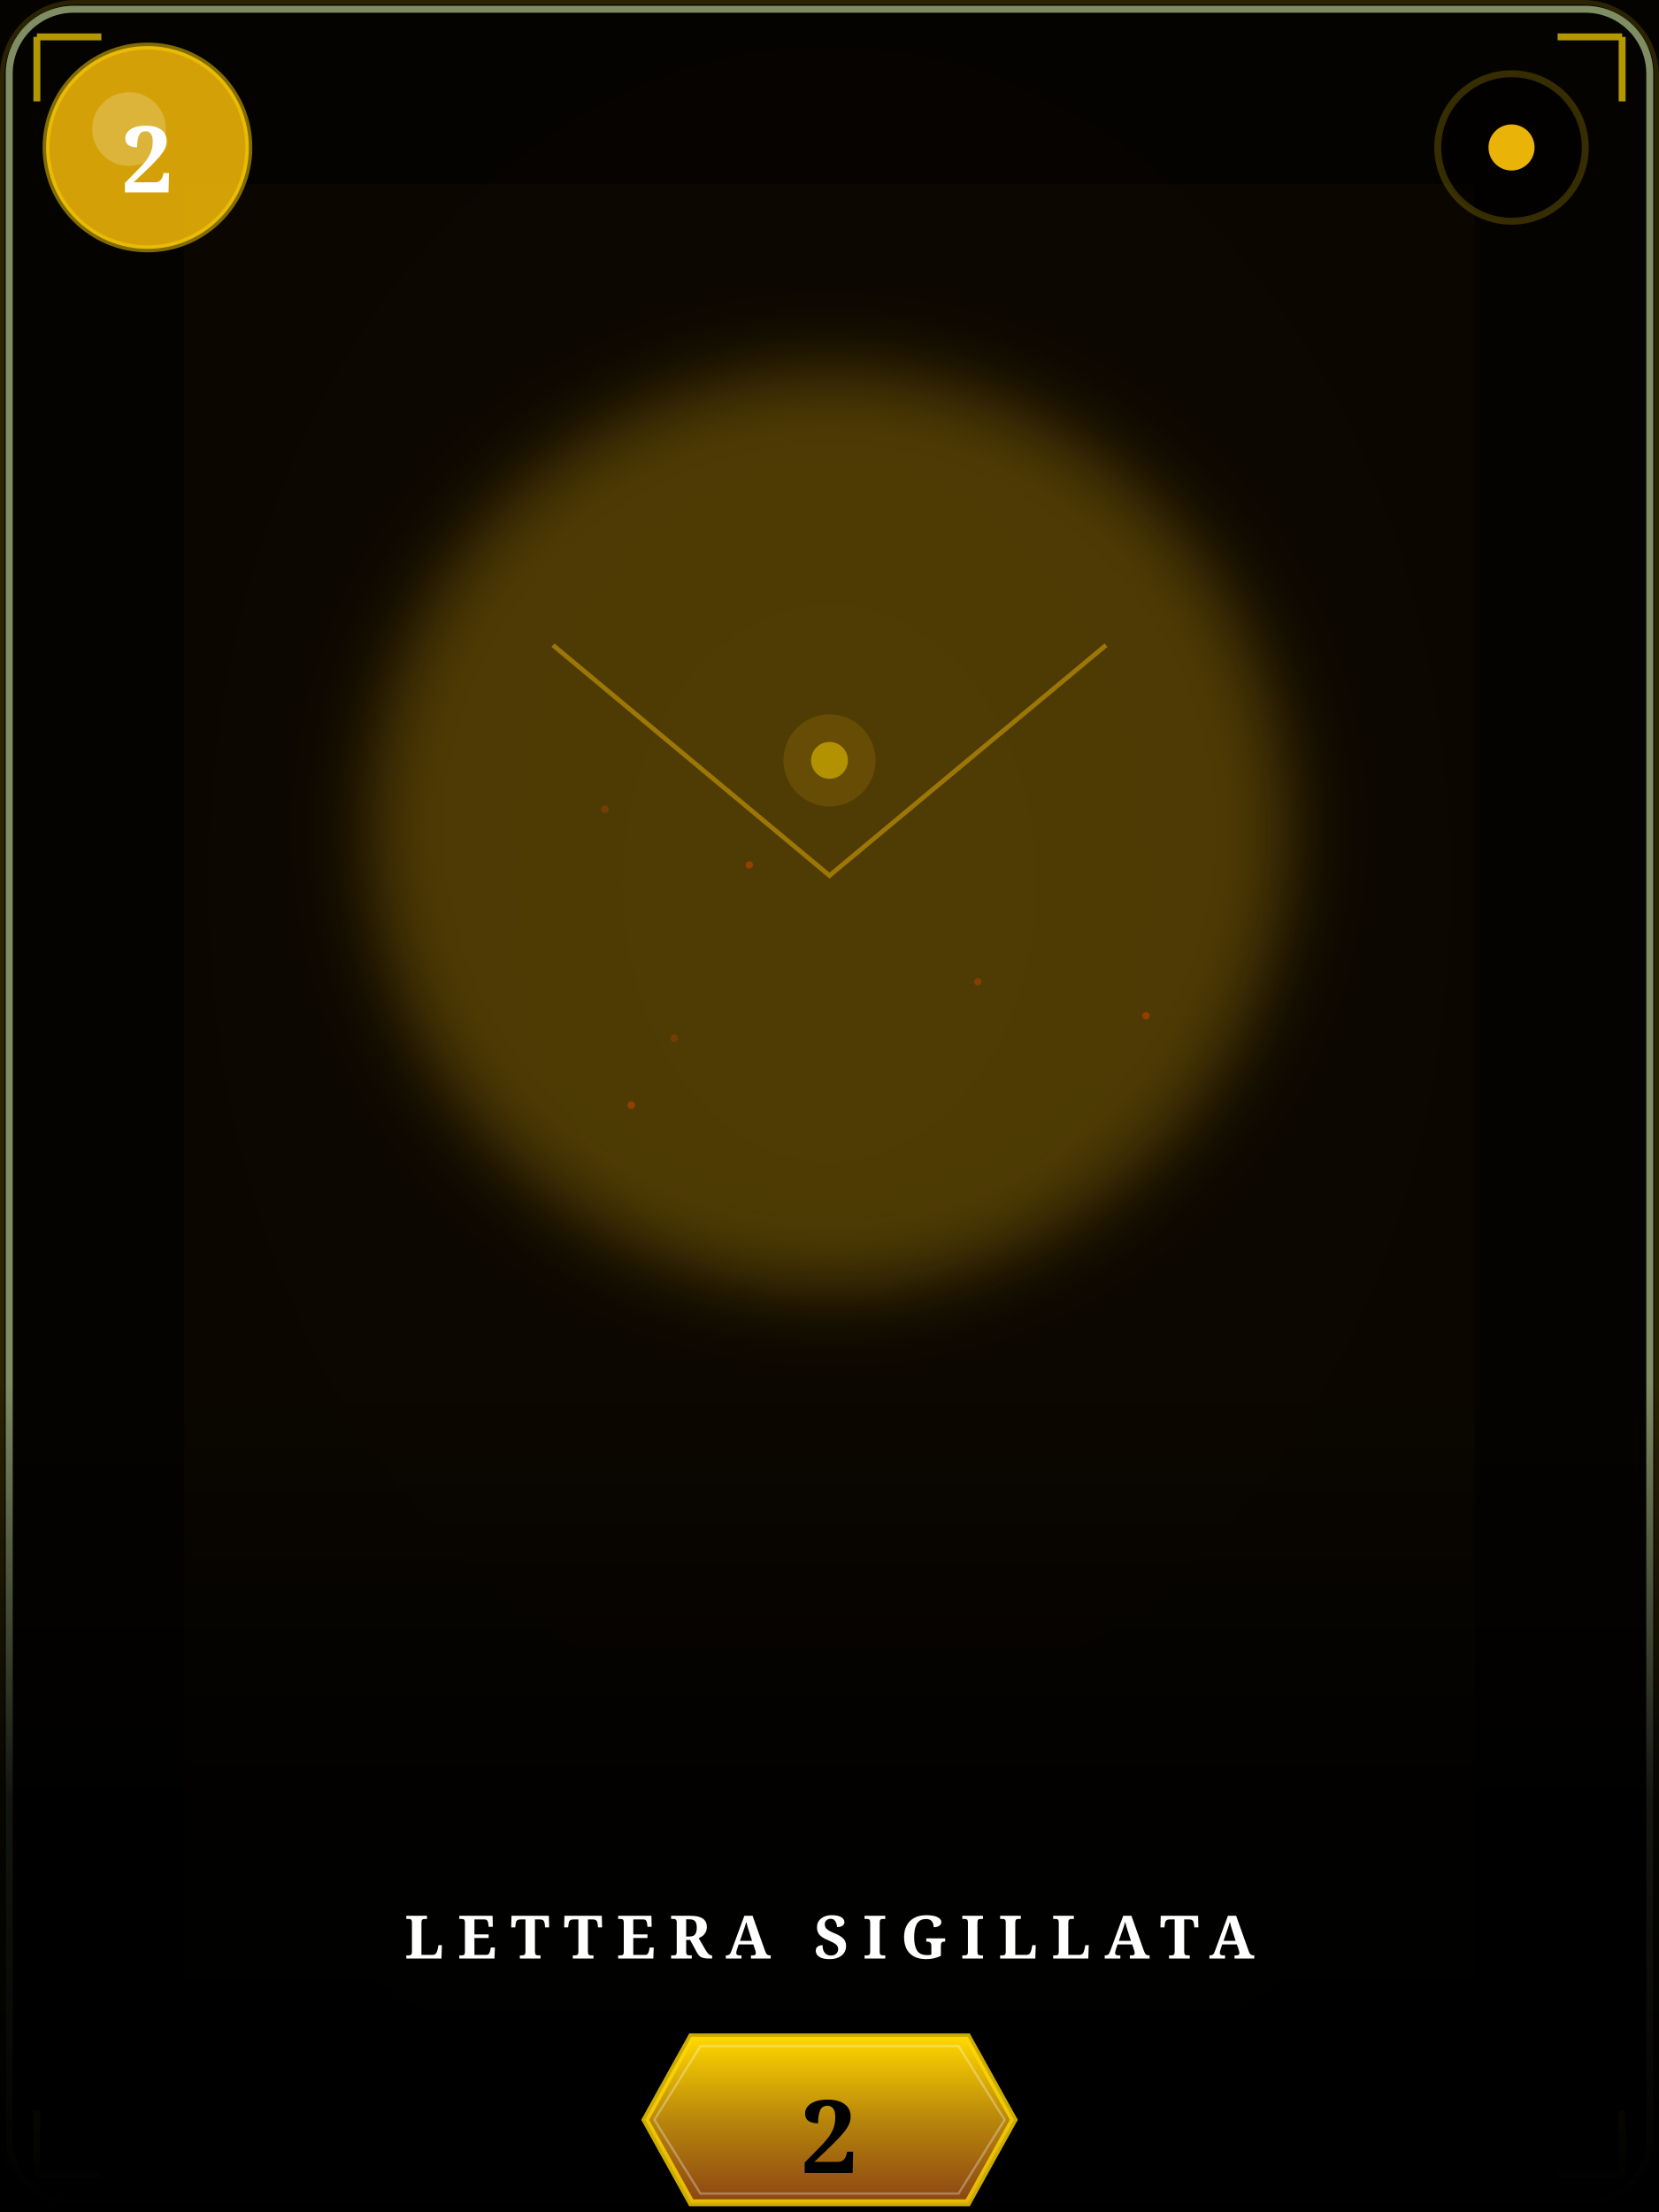
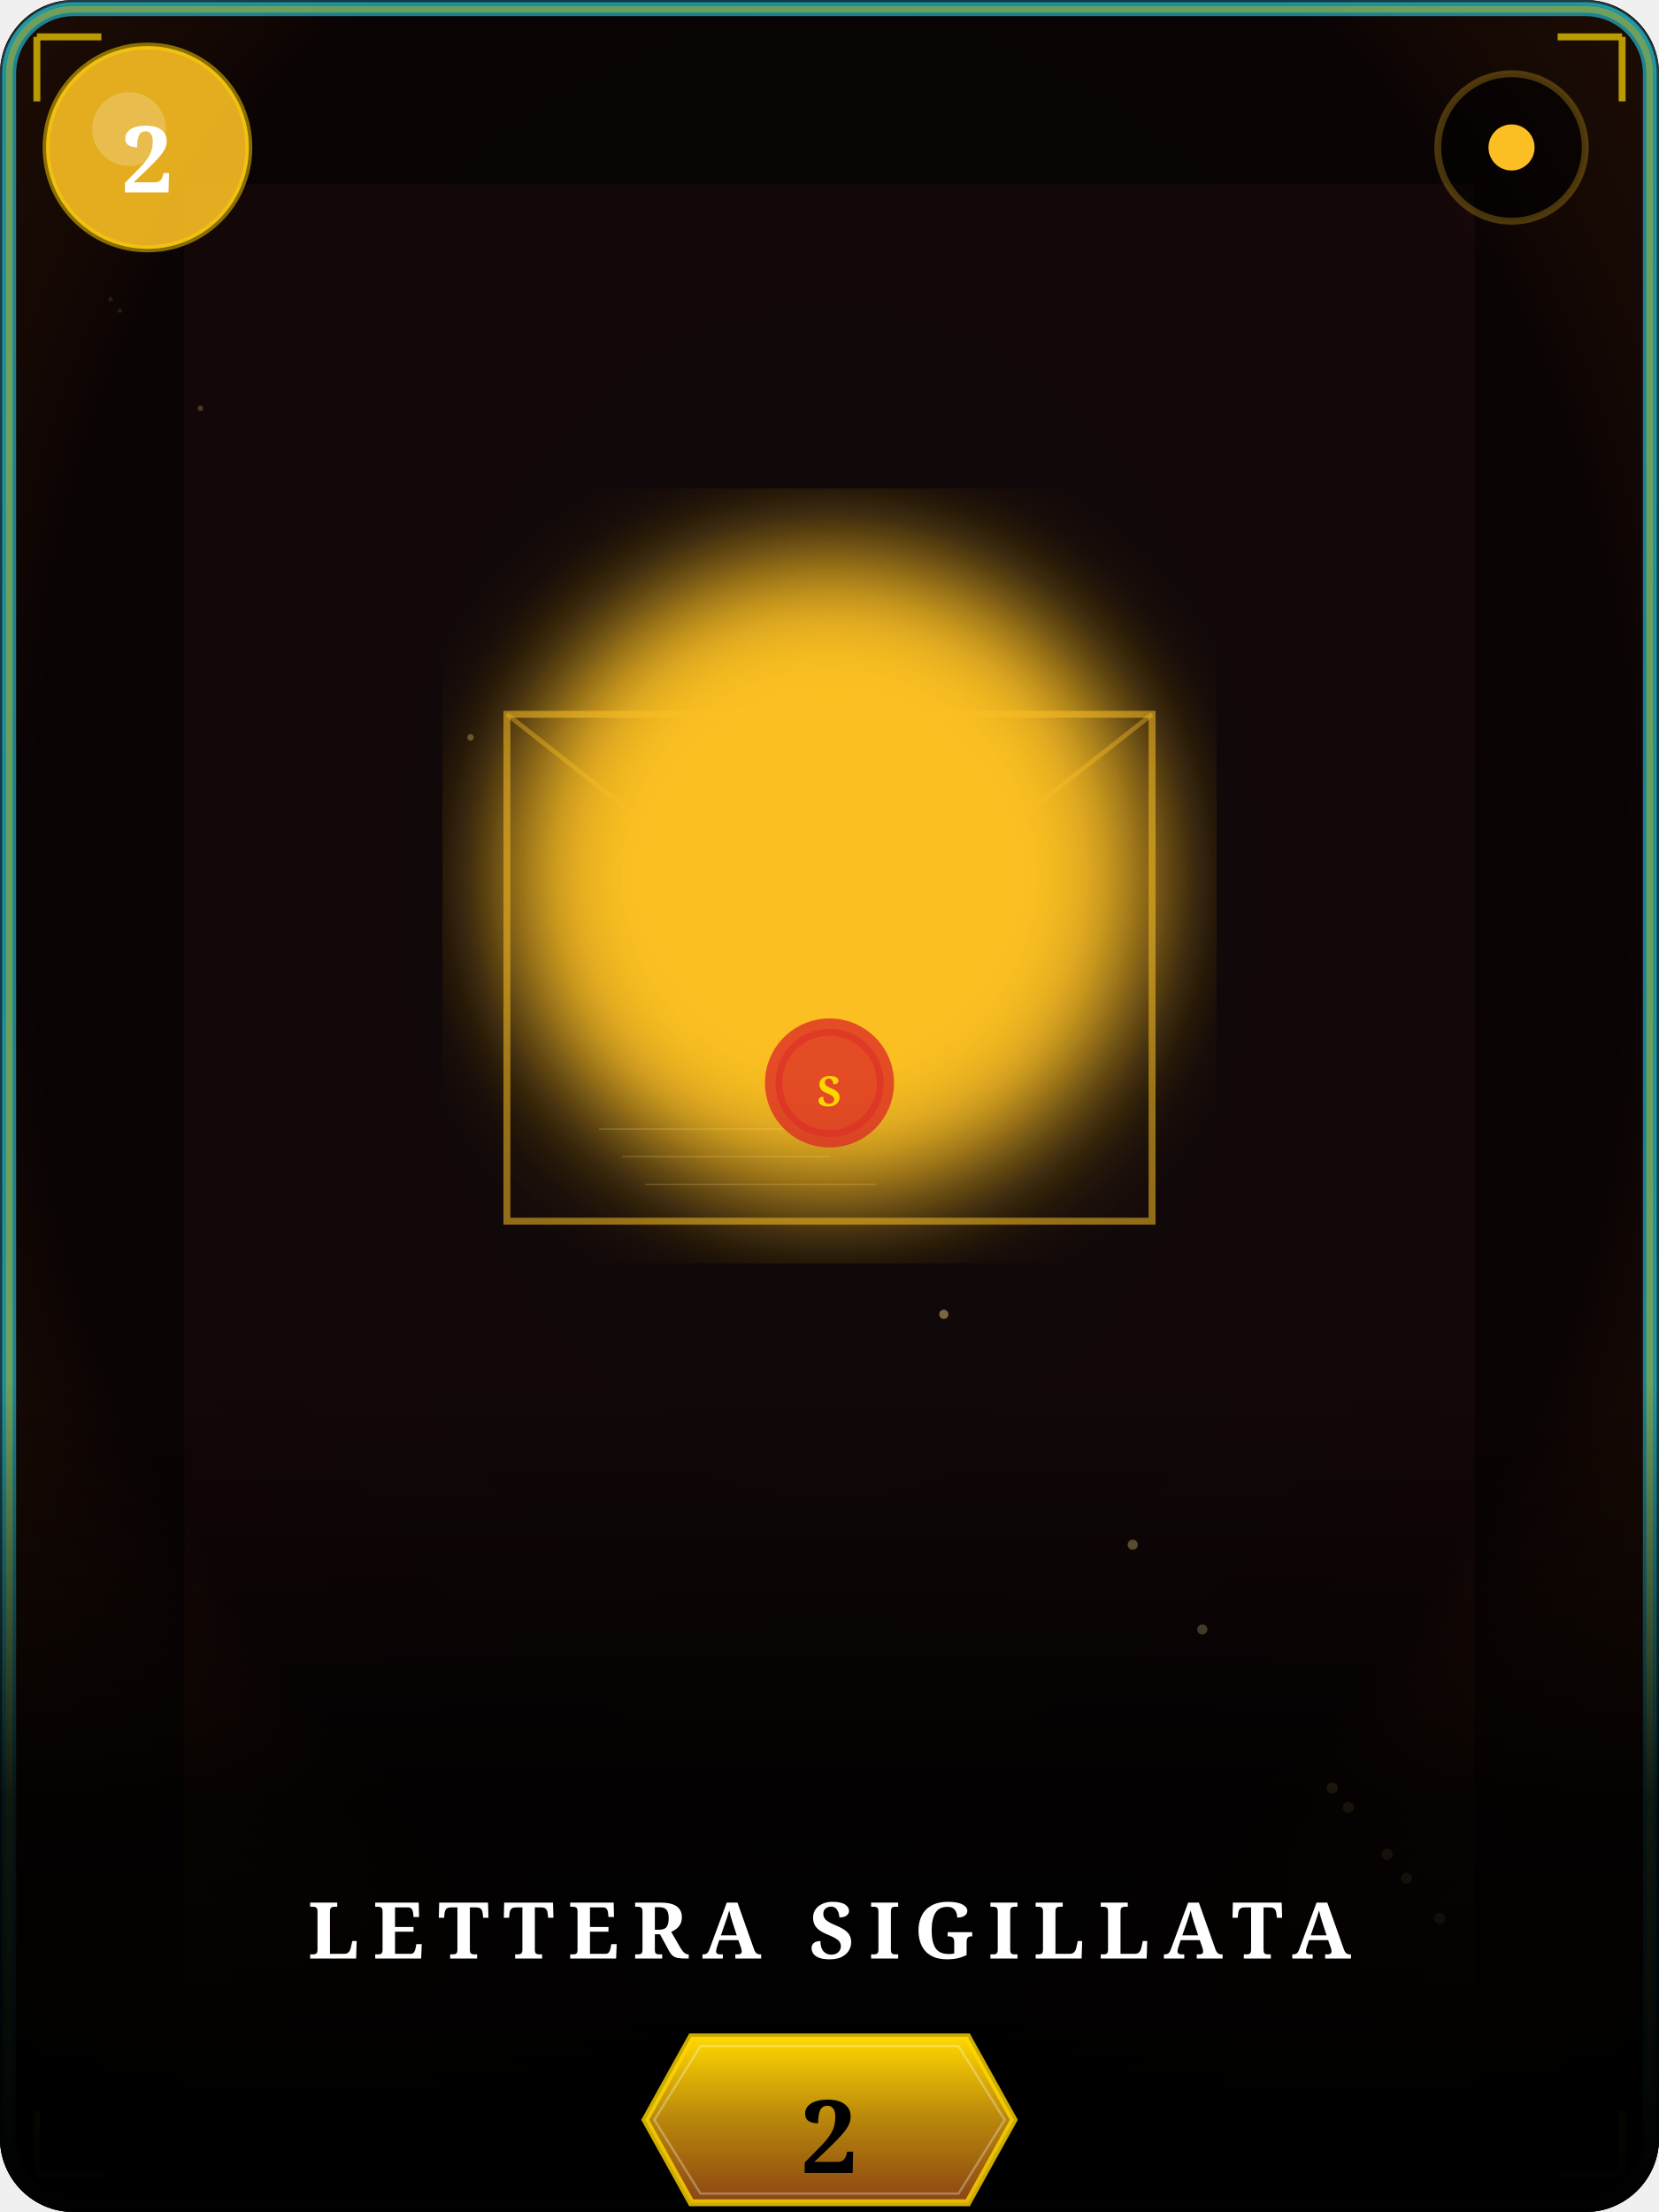
<svg xmlns="http://www.w3.org/2000/svg" viewBox="0 0 360 480" width="360" height="480">
  <defs>
-     <radialGradient id="v" cx="50%" cy="40%" r="75%">
-       <stop offset="0%" stop-color="#0d0800" />
-       <stop offset="100%" stop-color="#0a0600" />
+     <radialGradient id="bg_o4_lettera" cx="50%" cy="40%" r="80%">
+       <stop offset="0%" stop-color="#fbbf2408" />
+       <stop offset="60%" stop-color="#b4530915" />
+       <stop offset="100%" stop-color="#050008" />
    </radialGradient>
-     <linearGradient id="tb" x1="0" y1="0" x2="0" y2="1">
+     <linearGradient id="tb_o4_lettera" x1="0" y1="0" x2="0" y2="1">
      <stop offset="0%" stop-color="rgba(0,0,0,0)" />
      <stop offset="50%" stop-color="rgba(0,0,0,0.85)" />
      <stop offset="100%" stop-color="rgba(0,0,0,1)" />
    </linearGradient>
-     <linearGradient id="ph" x1="0" y1="0" x2="0" y2="1">
+     <linearGradient id="ph_o4_lettera" x1="0" y1="0" x2="0" y2="1">
      <stop offset="0%" stop-color="#ffd700" />
      <stop offset="50%" stop-color="#b8860b" />
      <stop offset="100%" stop-color="#8b4513" />
    </linearGradient>
-     <filter id="g">
-       <feGaussianBlur stdDeviation="8" />
+     <filter id="g_o4_lettera">
+       <feGaussianBlur stdDeviation="12" />
    </filter>
-     <filter id="g2">
-       <feGaussianBlur stdDeviation="4" />
+     <filter id="gm_o4_lettera">
+       <feGaussianBlur stdDeviation="6" />
    </filter>
-     <filter id="g3">
-       <feGaussianBlur stdDeviation="15" />
+     <filter id="gs_o4_lettera">
+       <feGaussianBlur stdDeviation="20" />
    </filter>
+     <clipPath id="c_o4_lettera">
+       <rect x="0" y="0" width="360" height="480" rx="16" />
+     </clipPath>
  </defs>
-   <g clip-path="url(#c)">
-     <rect x="0" y="0" width="360" height="480" fill="#0d0800" />
-     <rect x="0" y="0" width="360" height="480" fill="url(#v)" />
-     <circle cx="180" cy="180" r="100" fill="#eab308" opacity="0.3" filter="url(#g)" />
-     <path d="M120,140 L240,140 L240,240 L120,240 Z" fill="none" stroke="" stroke-width="0" opacity="" />
-     <path d="M120,140 L240,140 L240,240 L120,240 Z" fill="none" stroke="0.3" stroke-width="1.5" opacity="1" />
-     <path d="M120,140 L180,190 L240,140" fill="none" stroke="#eab308" stroke-width="1" opacity="0.5" />
-     <circle cx="180" cy="165" r="10" fill="rgba(234,179,8,0.15)" opacity="1" />
-     <circle cx="180" cy="165" r="4" fill="#ffd700" opacity="0.5" />
-     <path d="M160,205 L200,205 M165,215 L195,215" fill="none" stroke="undefined" stroke-width="0.8" opacity="1" />
-     <circle cx="136.99" cy="239.794" r="0.8" fill="#ff4500" opacity="0.396" />
-     <circle cx="248.673" cy="220.428" r="0.8" fill="#ff4500" opacity="0.41" />
-     <circle cx="131.278" cy="175.579" r="0.8" fill="#ff4500" opacity="0.238" />
-     <circle cx="162.605" cy="187.691" r="0.8" fill="#ff4500" opacity="0.398" />
-     <circle cx="146.274" cy="225.297" r="0.8" fill="#ff4500" opacity="0.225" />
-     <circle cx="212.183" cy="213.054" r="0.8" fill="#ff4500" opacity="0.301" />
-     <rect x="0" y="0" width="360" height="480" fill="none" stroke="#000" stroke-width="80" opacity="0.5" rx="16" />
-     <rect x="0.5" y="0.5" width="359" height="479" fill="none" stroke="rgba(255,215,0,0.15)" stroke-width="1" rx="16" />
-     <rect x="2" y="2" width="356" height="476" fill="none" stroke="#60a5fa" stroke-width="1.5" rx="14" opacity="0.6" />
-     <rect x="2" y="2" width="356" height="476" fill="none" stroke="rgba(255,215,0,0.35)" stroke-width="1.5" rx="14" />
-     <path d="M 8 8 L 8 22 M 8 8 L 22 8" fill="none" stroke="rgba(255,215,0,0.7)" stroke-width="1.5" />
-     <path d="M 352 8 L 352 22 M 352 8 L 338 8" fill="none" stroke="rgba(255,215,0,0.7)" stroke-width="1.5" />
-     <path d="M 8 472 L 8 458 M 8 472 L 22 472" fill="none" stroke="rgba(255,215,0,0.7)" stroke-width="1.5" />
-     <path d="M 352 472 L 352 458 M 352 472 L 338 472" fill="none" stroke="rgba(255,215,0,0.7)" stroke-width="1.5" />
-     <circle cx="32" cy="32" r="22" fill="#eab308" opacity="0.9" />
-     <circle cx="32" cy="32" r="22" fill="none" stroke="rgba(255,215,0,0.5)" stroke-width="1.5" />
-     <circle cx="28" cy="28" r="8" fill="rgba(255,255,255,0.2)" />
-     <text x="32" y="34" text-anchor="middle" dominant-baseline="central" font-size="20" font-weight="900" fill="#fff" font-family="Cinzel,serif">2</text>
-     <circle cx="328" cy="32" r="16" fill="rgba(0,0,0,0.6)" stroke="rgba(255,215,0,0.2)" stroke-width="1.5" />
-     <circle cx="328" cy="32" r="5" fill="#eab308">
-       <animate attributeName="opacity" values="0.3;1;0.3" dur="2s" repeatCount="indefinite" />
-     </circle>
-     <rect x="0" y="300" width="360" height="180" fill="url(#tb)" />
-     <text x="180" y="425" text-anchor="middle" font-size="13" fill="#fff" font-family="Cinzel,serif" font-weight="700" letter-spacing="3">LETTERA SIGILLATA</text>
-     <text x="180" y="452" text-anchor="middle" font-size="8" fill="#60a5fa" font-family="Montserrat,sans-serif" letter-spacing="4" opacity="0.7">RARA</text>
-     <g transform="translate(180,460)">
-       <polygon points="-30,-18 30,-18 40,0 30,18 -30,18 -40,0" fill="url(#ph)" stroke="rgba(255,215,0,0.8)" stroke-width="1.5" />
-       <polygon points="-28,-16 28,-16 38,0 28,16 -28,16 -38,0" fill="none" stroke="rgba(255,255,255,0.3)" stroke-width="0.5" />
-       <text x="0" y="3" text-anchor="middle" dominant-baseline="central" font-size="22" font-weight="900" fill="#000" font-family="Cinzel,serif">2</text>
+   <g clip-path="url(#c_o4_lettera)">
+     <rect x="0" y="0" width="360" height="480" fill="#050008" />
+     <rect x="0" y="0" width="360" height="480" fill="url(#bg_o4_lettera)" />
+     <circle cx="180" cy="190" r="70" fill="#fbbf24" filter="url(#g_o4_lettera)" />
+     <path d="M110,155 L250,155 L250,265 L110,265 Z" fill="#fbbf2408" stroke="#fbbf24" stroke-width="1.5" opacity="0.55" />
+     <path d="M110,155 L180,210 L250,155" fill="none" stroke="#fbbf24" stroke-width="1" opacity="0.4" />
+     <circle cx="180" cy="235" r="14" fill="#dc2626" opacity="0.75" />
+     <circle cx="180" cy="235" r="11" fill="none" stroke="#dc2626" stroke-width="1.5" opacity="0.5" />
+     <text x="180" y="240" text-anchor="middle" font-size="9" fill="#ffd700" font-family="serif" font-weight="700">S</text>
+     <line x1="130" y1="245" x2="170" y2="245" stroke="#fde68a" stroke-width="0.3" opacity="0.2" />
+     <line x1="135" y1="251" x2="180" y2="251" stroke="#fde68a" stroke-width="0.3" opacity="0.2" />
+     <line x1="140" y1="257" x2="190" y2="257" stroke="#fde68a" stroke-width="0.3" opacity="0.2" />
+     <g clip-path="url(#c_o4_lettera)">
+       <circle cx="312.4" cy="416.3" r="1.2" fill="#fde68a" opacity="0.57" />
+       <circle cx="204.8" cy="285.2" r="1.0" fill="#fde68a" opacity="0.43" />
+       <circle cx="24.0" cy="64.9" r="0.5" fill="#fde68a" opacity="0.21" />
+       <circle cx="260.9" cy="353.6" r="1.1" fill="#fde68a" opacity="0.50" />
+       <circle cx="43.5" cy="88.6" r="0.6" fill="#fde68a" opacity="0.23" />
+       <circle cx="301.0" cy="402.4" r="1.2" fill="#fde68a" opacity="0.55" />
+       <circle cx="102.1" cy="160.0" r="0.7" fill="#fde68a" opacity="0.30" />
+       <circle cx="245.8" cy="335.2" r="1.1" fill="#fde68a" opacity="0.48" />
+       <circle cx="26.0" cy="67.4" r="0.5" fill="#fde68a" opacity="0.21" />
+       <circle cx="289.1" cy="388.0" r="1.2" fill="#fde68a" opacity="0.54" />
+       <circle cx="305.2" cy="407.6" r="1.2" fill="#fde68a" opacity="0.56" />
+       <circle cx="292.6" cy="392.2" r="1.2" fill="#fde68a" opacity="0.54" />
+       <rect x="0" y="0" width="360" height="480" fill="none" stroke="#000" stroke-width="80" opacity="0.5" rx="16" />
+       <rect x="0.5" y="0.5" width="359" height="479" fill="none" stroke="#22d3ee44" stroke-width="1" rx="16" />
+       <rect x="2" y="2" width="356" height="476" fill="none" stroke="#22d3ee" stroke-width="3" rx="14" opacity="0.6" />
+       <rect x="2" y="2" width="356" height="476" fill="none" stroke="rgba(255,215,0,0.35)" stroke-width="1.5" rx="14" />
+       <path d="M 8 8 L 8 22 M 8 8 L 22 8" fill="none" stroke="rgba(255,215,0,0.7)" stroke-width="1.5" />
+       <path d="M 352 8 L 352 22 M 352 8 L 338 8" fill="none" stroke="rgba(255,215,0,0.7)" stroke-width="1.5" />
+       <path d="M 8 472 L 8 458 M 8 472 L 22 472" fill="none" stroke="rgba(255,215,0,0.7)" stroke-width="1.5" />
+       <path d="M 352 472 L 352 458 M 352 472 L 338 472" fill="none" stroke="rgba(255,215,0,0.7)" stroke-width="1.5" />
+       <circle cx="32" cy="32" r="22" fill="#fbbf24" opacity="0.9" />
+       <circle cx="32" cy="32" r="22" fill="none" stroke="rgba(255,215,0,0.5)" stroke-width="1.5" />
+       <circle cx="28" cy="28" r="8" fill="rgba(255,255,255,0.2)" />
+       <text x="32" y="34" text-anchor="middle" dominant-baseline="central" font-size="20" font-weight="900" fill="#fff" font-family="Cinzel,serif">2</text>
+       <circle cx="328" cy="32" r="16" fill="rgba(0,0,0,0.6)" stroke="#fbbf2444" stroke-width="1.5" />
+       <circle cx="328" cy="32" r="5" fill="#fbbf24">
+         <animate attributeName="opacity" values="0.3;1;0.3" dur="2.1s" repeatCount="indefinite" />
+       </circle>
+       <rect x="0" y="300" width="360" height="180" fill="url(#tb_o4_lettera)" />
+       <text x="180" y="425" text-anchor="middle" font-size="17" fill="#fff" font-family="Cinzel,serif" font-weight="700" letter-spacing="3">LETTERA SIGILLATA</text>
+       <text x="180" y="452" text-anchor="middle" font-size="8" fill="#22d3ee" font-family="Montserrat,sans-serif" letter-spacing="4" opacity="0.7">RARA</text>
+       <g transform="translate(180,460)">
+         <polygon points="-30,-18 30,-18 40,0 30,18 -30,18 -40,0" fill="url(#ph_o4_lettera)" stroke="rgba(255,215,0,0.8)" stroke-width="1.5" />
+         <polygon points="-28,-16 28,-16 38,0 28,16 -28,16 -38,0" fill="none" stroke="rgba(255,255,255,0.3)" stroke-width="0.5" />
+         <text x="0" y="3" text-anchor="middle" dominant-baseline="central" font-size="22" font-weight="900" fill="#000" font-family="Cinzel,serif">2</text>
+       </g>
    </g>
  </g>
</svg>
